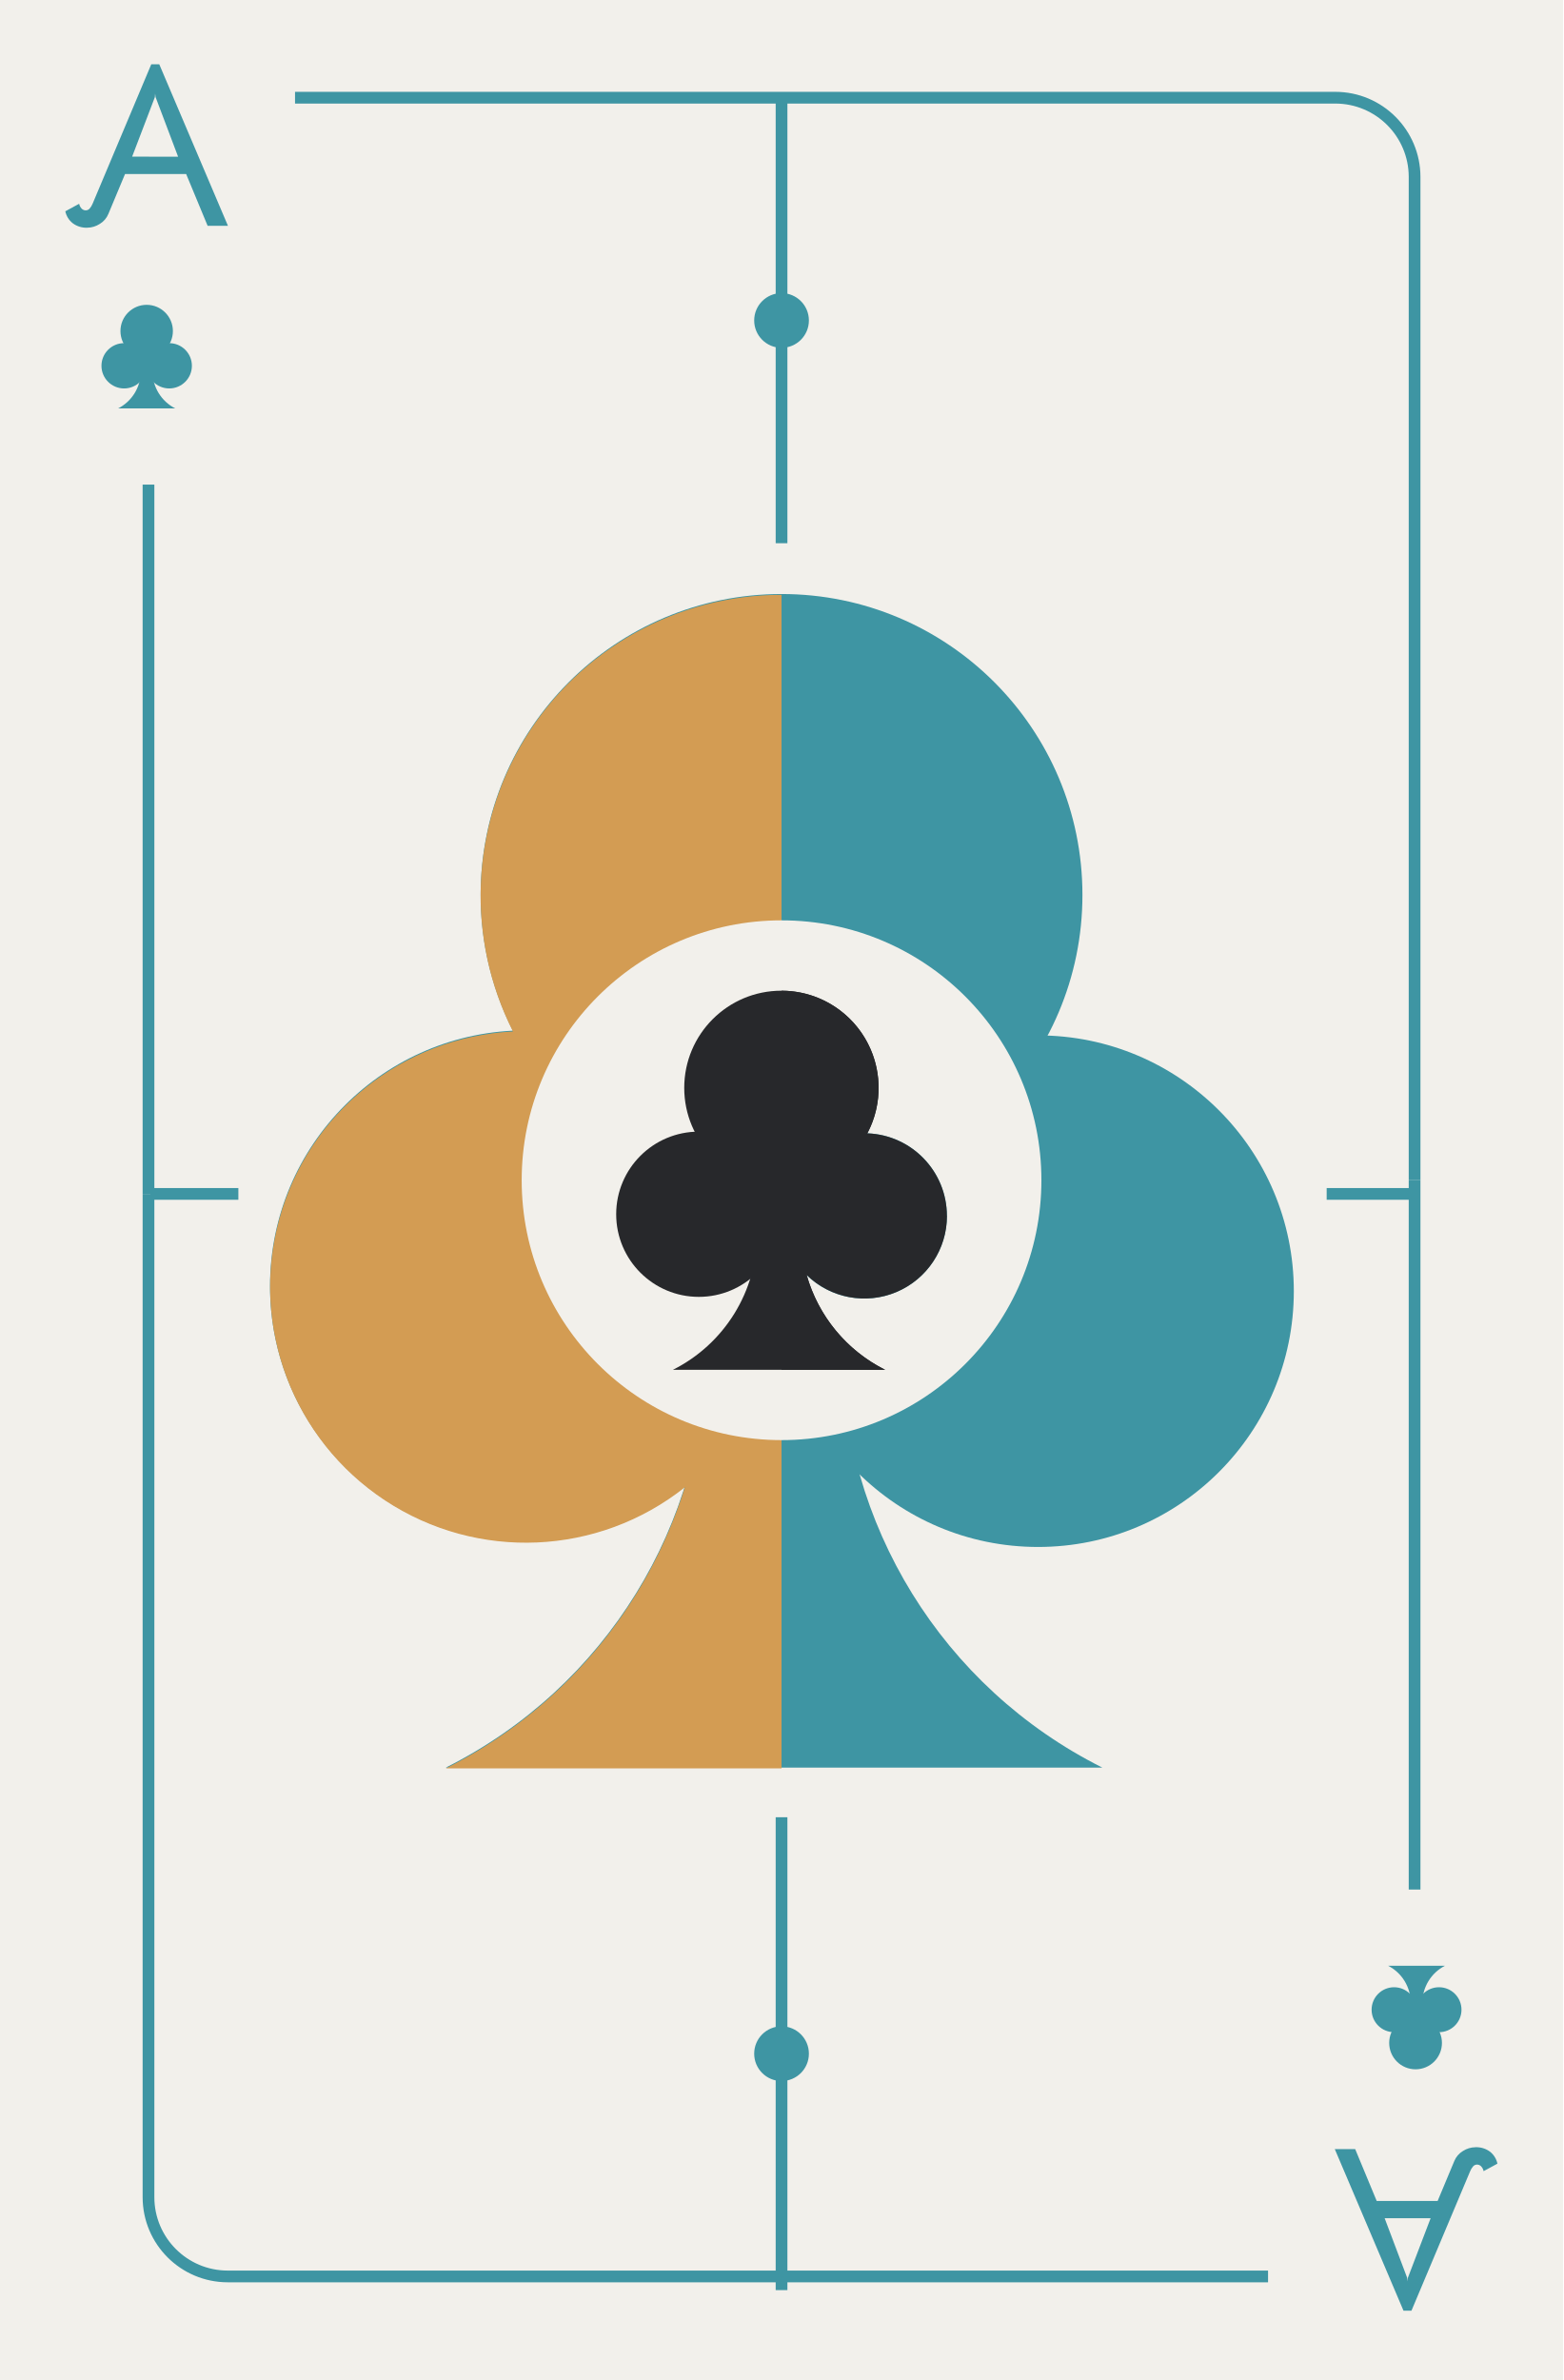
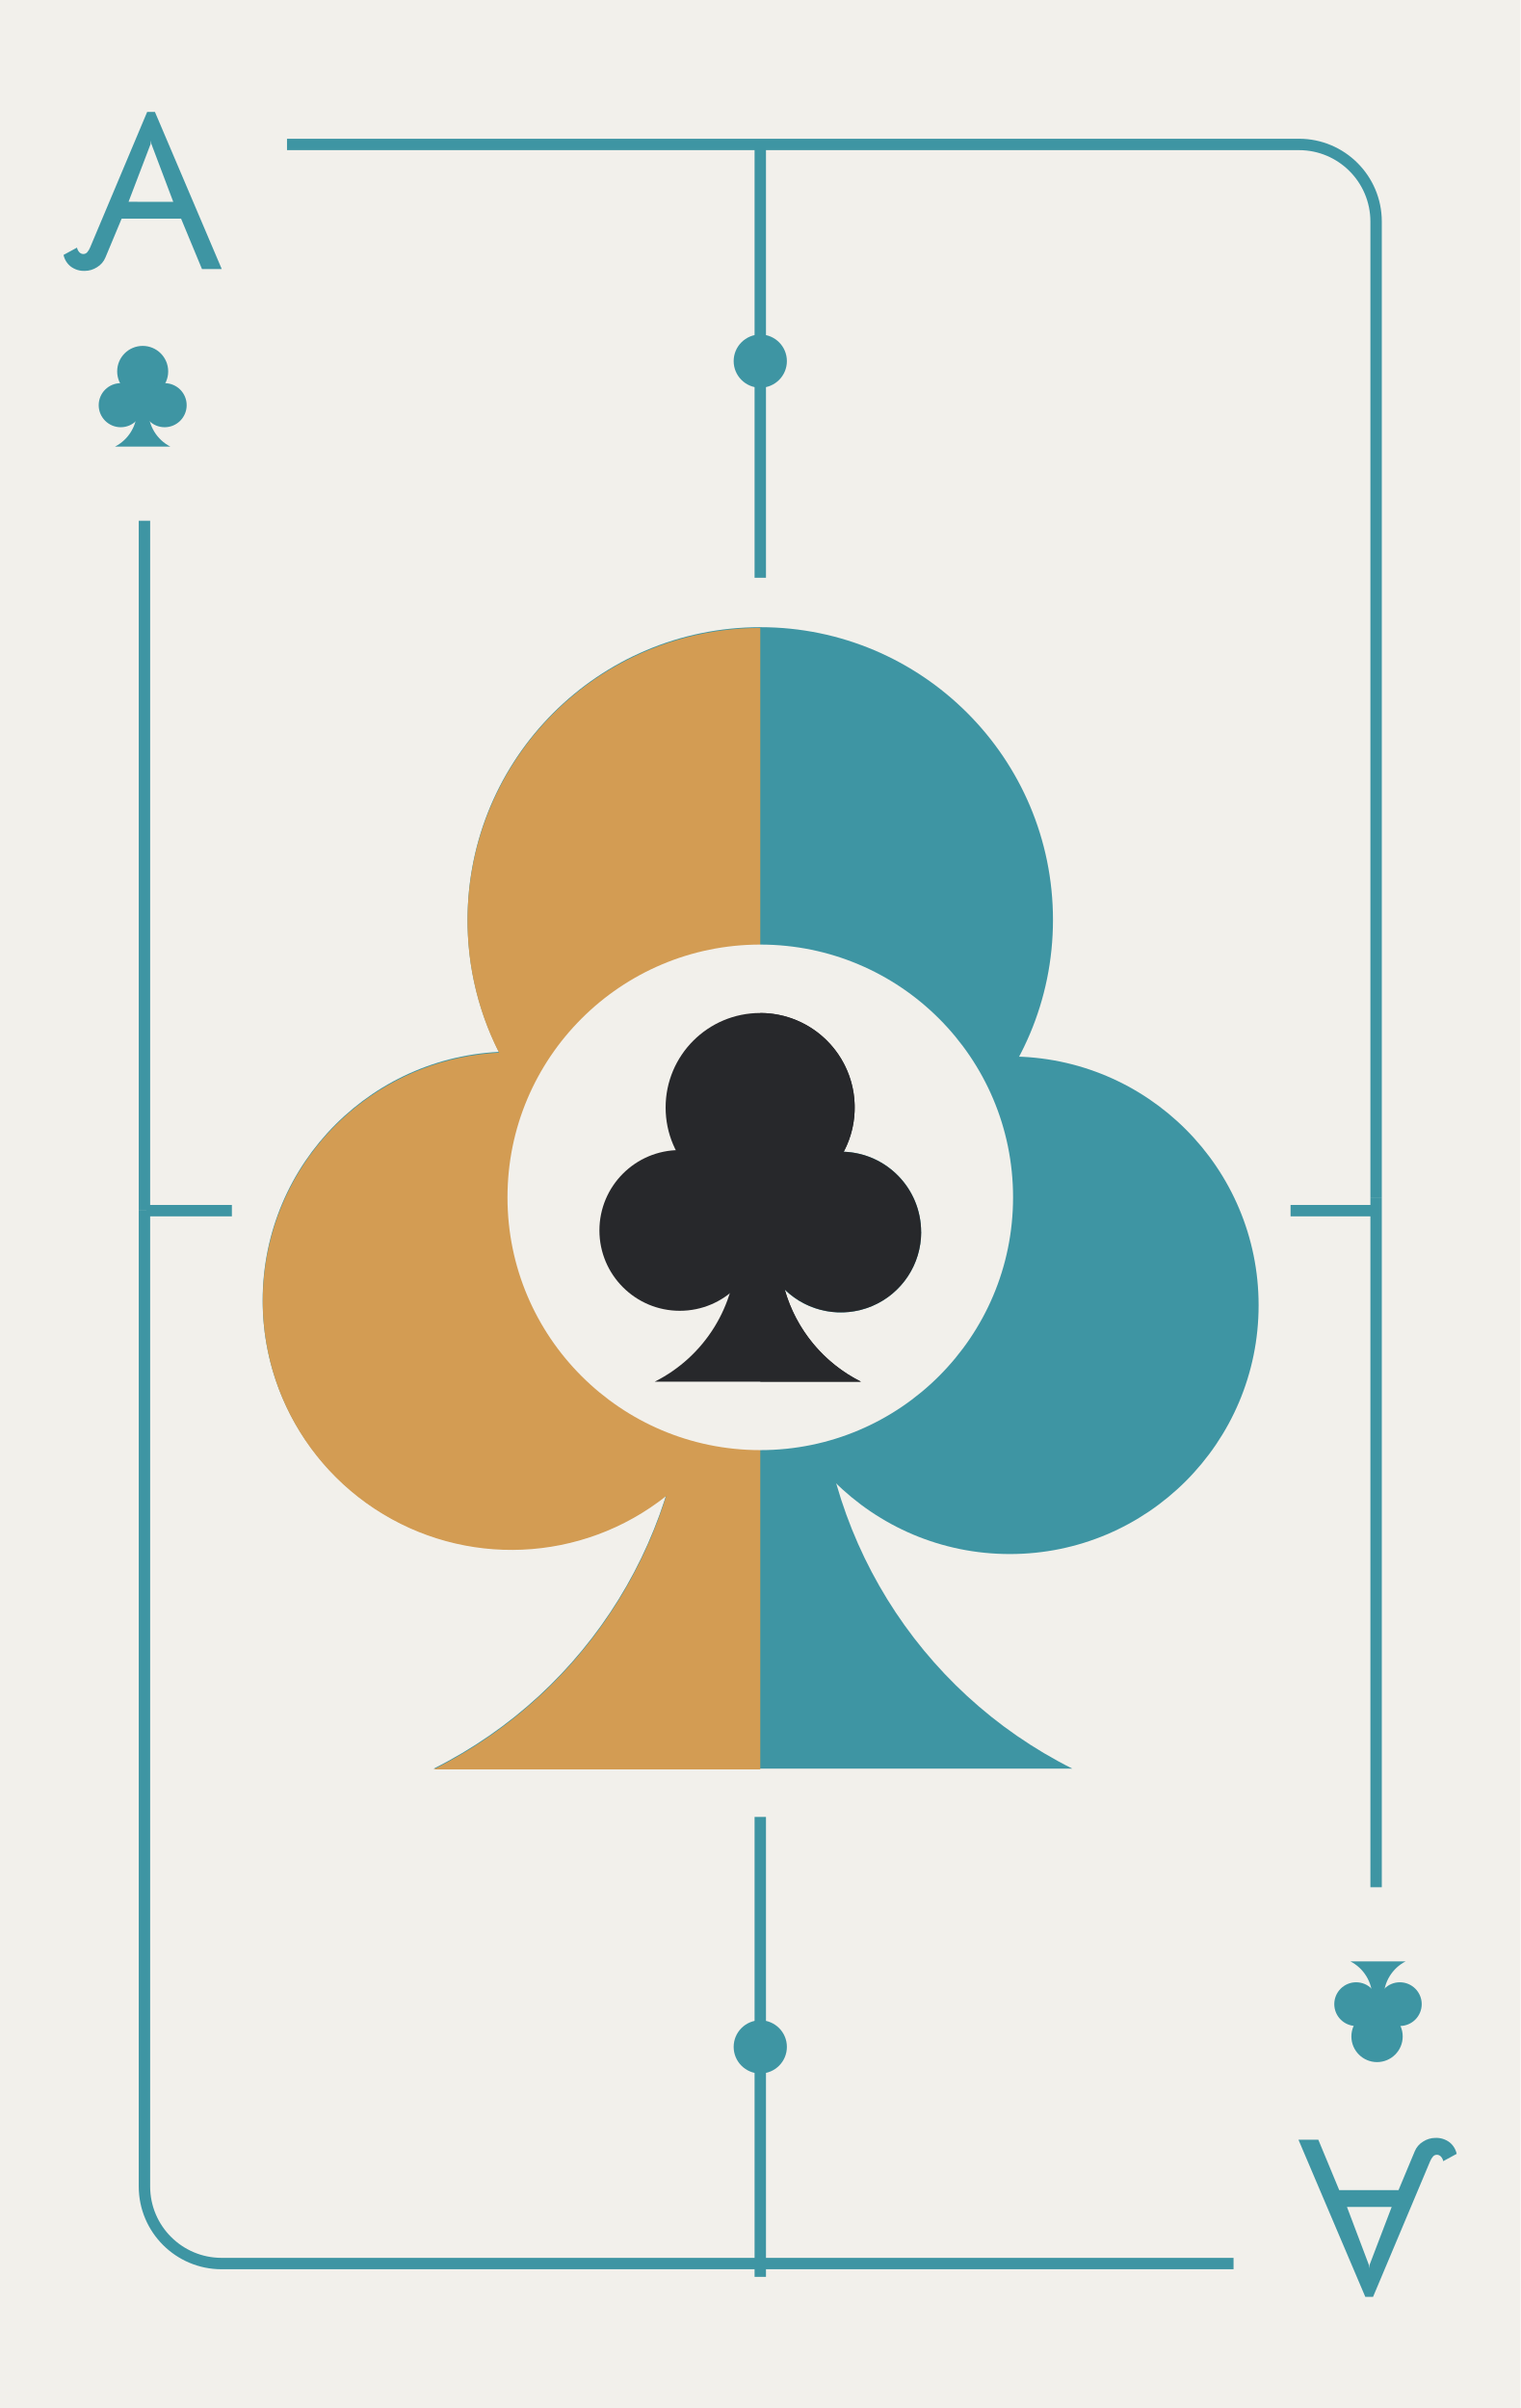
- <svg xmlns="http://www.w3.org/2000/svg" viewBox="0 0 800 1218">
+ <svg xmlns="http://www.w3.org/2000/svg" viewBox="0 0 800 1267">
  <defs>
    <style>.cls-1{fill:#f2f0eb;}.cls-2{fill:#3e95a3;}.cls-3{fill:#d39c53;}.cls-4{fill:#27282b;}</style>
  </defs>
  <g id="Layer_2" data-name="Layer 2">
-     <rect class="cls-1" width="800" height="1218" />
+     <rect class="cls-1" width="800" height="1267" />
  </g>
  <g id="Layer_1" data-name="Layer 1">
-     <circle class="cls-2" cx="400" cy="458" r="154" />
-     <circle class="cls-2" cx="269.1" cy="658.19" r="130.9" />
-     <circle class="cls-2" cx="531.29" cy="660.78" r="130.9" />
-     <path class="cls-2" d="M564.15,904.59h-336a241.64,241.64,0,0,0,133.35-216V588.9h69.3v99.67a241.64,241.64,0,0,0,133.35,216Z" />
-     <path class="cls-3" d="M228.15,905H400V304.41A154,154,0,0,0,262.53,527.87a130.9,130.9,0,1,0,88,233.26A241.68,241.68,0,0,1,228.15,905Z" />
-     <circle class="cls-1" cx="400" cy="604" r="133" />
-     <rect class="cls-2" x="77" y="608" width="45" height="6" />
-     <rect class="cls-2" x="679" y="608" width="45" height="6" />
-     <rect class="cls-2" x="397" y="50" width="6" height="228" />
-     <rect class="cls-2" x="397" y="930" width="6" height="242" />
-     <circle class="cls-2" cx="400" cy="164" r="14" />
-     <circle class="cls-2" cx="400" cy="1051" r="14" />
-     <circle class="cls-4" cx="399.94" cy="556.74" r="49.74" />
-     <circle class="cls-4" cx="357.65" cy="621.41" r="42.28" />
-     <circle class="cls-2" cx="442.35" cy="622.25" r="42.28" />
-     <path class="cls-4" d="M453,701H344.43a78.06,78.06,0,0,0,43.07-69.78V599h22.39v32.19A78.06,78.06,0,0,0,453,701Z" />
-     <path class="cls-4" d="M484.63,622.25A42.29,42.29,0,0,0,443.91,580,49.75,49.75,0,0,0,400,507V701h53a78,78,0,0,1-40.11-48.47,42.27,42.27,0,0,0,71.78-30.28Z" />
-     <path class="cls-2" d="M37.15,114.19a10.58,10.58,0,0,1-3.72-6.06l7.08-3.84a5,5,0,0,0,1.26,2.46,2.88,2.88,0,0,0,2.1.9,2.69,2.69,0,0,0,2-.9,9,9,0,0,0,1.56-2.58l30-71.28h4.08l35.16,82.68H106.27l-11-26.52H64l-8.52,20.4a10.69,10.69,0,0,1-4.44,5.16,12,12,0,0,1-6.36,1.92A11.62,11.62,0,0,1,37.15,114.19Zm54-34L79.63,49.69l-.24-1.8-.12,1.8L67.63,80.17Z" />
-     <rect class="cls-2" x="73" y="248" width="6" height="363" />
-     <path class="cls-2" d="M727,604h-6V90.54A37.58,37.58,0,0,0,683.46,53H151V47H683.46A43.59,43.59,0,0,1,727,90.54Z" />
-     <circle class="cls-2" cx="75.07" cy="169.42" r="13.42" />
-     <circle class="cls-2" cx="63.52" cy="187.2" r="11.59" />
-     <circle class="cls-2" cx="86.62" cy="187.2" r="11.59" />
-     <path class="cls-2" d="M89.66,209H60.47a21.29,21.29,0,0,0,11.59-18.94V181h6v9.06A21.28,21.28,0,0,0,89.66,209Z" />
-     <path class="cls-2" d="M762.68,1101.22a10.58,10.58,0,0,1,3.72,6.06l-7.08,3.84a5,5,0,0,0-1.26-2.46,2.88,2.88,0,0,0-2.1-.9,2.69,2.69,0,0,0-2,.9,9,9,0,0,0-1.56,2.58l-30,71.28h-4.08l-35.16-82.68h10.44l11,26.52h31.2l8.52-20.4a10.69,10.69,0,0,1,4.44-5.16,12,12,0,0,1,6.36-1.92A11.62,11.62,0,0,1,762.68,1101.22Zm-54,34,11.52,30.48.24,1.8.12-1.8,11.64-30.48Z" />
-     <rect class="cls-2" x="721" y="604" width="6" height="363" />
-     <path class="cls-2" d="M649,1168H116.54A43.59,43.59,0,0,1,73,1124.46V611h6v513.46A37.58,37.58,0,0,0,116.54,1162H649Z" />
-     <circle class="cls-2" cx="724.5" cy="1045.5" r="13.5" />
-     <circle class="cls-2" cx="736.5" cy="1028.5" r="11.5" />
-     <circle class="cls-2" cx="713.5" cy="1028.5" r="11.5" />
-     <path class="cls-2" d="M710.45,1006h29.1A21.26,21.26,0,0,0,728,1024.91V1034h-6v-9.09A21.26,21.26,0,0,0,710.45,1006Z" />
+     <circle class="cls-2" cx="400" cy="484" r="154" />
+     <circle class="cls-2" cx="269.1" cy="684.19" r="130.9" />
+     <circle class="cls-2" cx="531.29" cy="686.78" r="130.9" />
+     <path class="cls-2" d="M564.15,930.59h-336a241.64,241.64,0,0,0,133.35-216V614.9h69.3v99.67a241.64,241.64,0,0,0,133.35,216Z" />
+     <path class="cls-3" d="M228.15,931H400V330.41A154,154,0,0,0,262.53,553.87a130.9,130.9,0,1,0,88,233.26A241.68,241.68,0,0,1,228.15,931Z" />
+     <circle class="cls-1" cx="400" cy="630" r="133" />
+     <rect class="cls-2" x="77" y="634" width="45" height="6" />
+     <rect class="cls-2" x="679" y="634" width="45" height="6" />
+     <rect class="cls-2" x="397" y="76" width="6" height="228" />
+     <rect class="cls-2" x="397" y="956" width="6" height="242" />
+     <circle class="cls-2" cx="400" cy="190" r="14" />
+     <circle class="cls-2" cx="400" cy="1077" r="14" />
+     <circle class="cls-4" cx="399.94" cy="582.74" r="49.74" />
+     <circle class="cls-4" cx="357.65" cy="647.41" r="42.28" />
+     <circle class="cls-2" cx="442.35" cy="648.25" r="42.28" />
+     <path class="cls-4" d="M453,727H344.43a78.06,78.06,0,0,0,43.07-69.78V625h22.39v32.19A78.06,78.06,0,0,0,453,727Z" />
+     <path class="cls-4" d="M484.63,648.25A42.29,42.29,0,0,0,443.91,606,49.75,49.75,0,0,0,400,533V727h53a78,78,0,0,1-40.11-48.47,42.27,42.27,0,0,0,71.78-30.28Z" />
+     <path class="cls-2" d="M37.15,140.19a10.58,10.58,0,0,1-3.72-6.06l7.08-3.84a5,5,0,0,0,1.26,2.46,2.88,2.88,0,0,0,2.1.9,2.69,2.69,0,0,0,2-.9,9,9,0,0,0,1.56-2.58l30-71.28h4.08l35.16,82.68H106.27l-11-26.52H64l-8.52,20.4a10.69,10.69,0,0,1-4.44,5.16,12,12,0,0,1-6.36,1.92A11.62,11.62,0,0,1,37.15,140.19Zm54-34L79.63,75.69l-.24-1.8-.12,1.8L67.63,106.17Z" />
+     <rect class="cls-2" x="73" y="274" width="6" height="363" />
+     <path class="cls-2" d="M727,630h-6V116.54A37.58,37.58,0,0,0,683.46,79H151V73H683.46A43.59,43.59,0,0,1,727,116.54Z" />
+     <circle class="cls-2" cx="75.07" cy="195.42" r="13.42" />
+     <circle class="cls-2" cx="63.52" cy="213.2" r="11.59" />
+     <circle class="cls-2" cx="86.62" cy="213.2" r="11.59" />
+     <path class="cls-2" d="M89.66,235H60.47a21.29,21.29,0,0,0,11.59-18.94V207h6v9.06A21.28,21.28,0,0,0,89.66,235Z" />
+     <path class="cls-2" d="M762.68,1127.22a10.58,10.58,0,0,1,3.72,6.06l-7.08,3.84a5,5,0,0,0-1.26-2.46,2.88,2.88,0,0,0-2.1-.9,2.69,2.69,0,0,0-2,.9,9,9,0,0,0-1.56,2.58l-30,71.28h-4.08l-35.16-82.68h10.44l11,26.52h31.2l8.52-20.4a10.69,10.69,0,0,1,4.44-5.16,12,12,0,0,1,6.36-1.92A11.62,11.62,0,0,1,762.68,1127.22Zm-54,34,11.52,30.48.24,1.8.12-1.8,11.64-30.48Z" />
+     <rect class="cls-2" x="721" y="630" width="6" height="363" />
+     <path class="cls-2" d="M649,1194H116.54A43.59,43.59,0,0,1,73,1150.46V637h6v513.46A37.58,37.58,0,0,0,116.54,1188H649Z" />
+     <circle class="cls-2" cx="724.5" cy="1071.5" r="13.5" />
+     <circle class="cls-2" cx="736.5" cy="1054.5" r="11.5" />
+     <circle class="cls-2" cx="713.5" cy="1054.5" r="11.5" />
+     <path class="cls-2" d="M710.45,1032h29.1A21.26,21.26,0,0,0,728,1050.91V1060h-6v-9.09A21.26,21.26,0,0,0,710.45,1032Z" />
  </g>
</svg>
